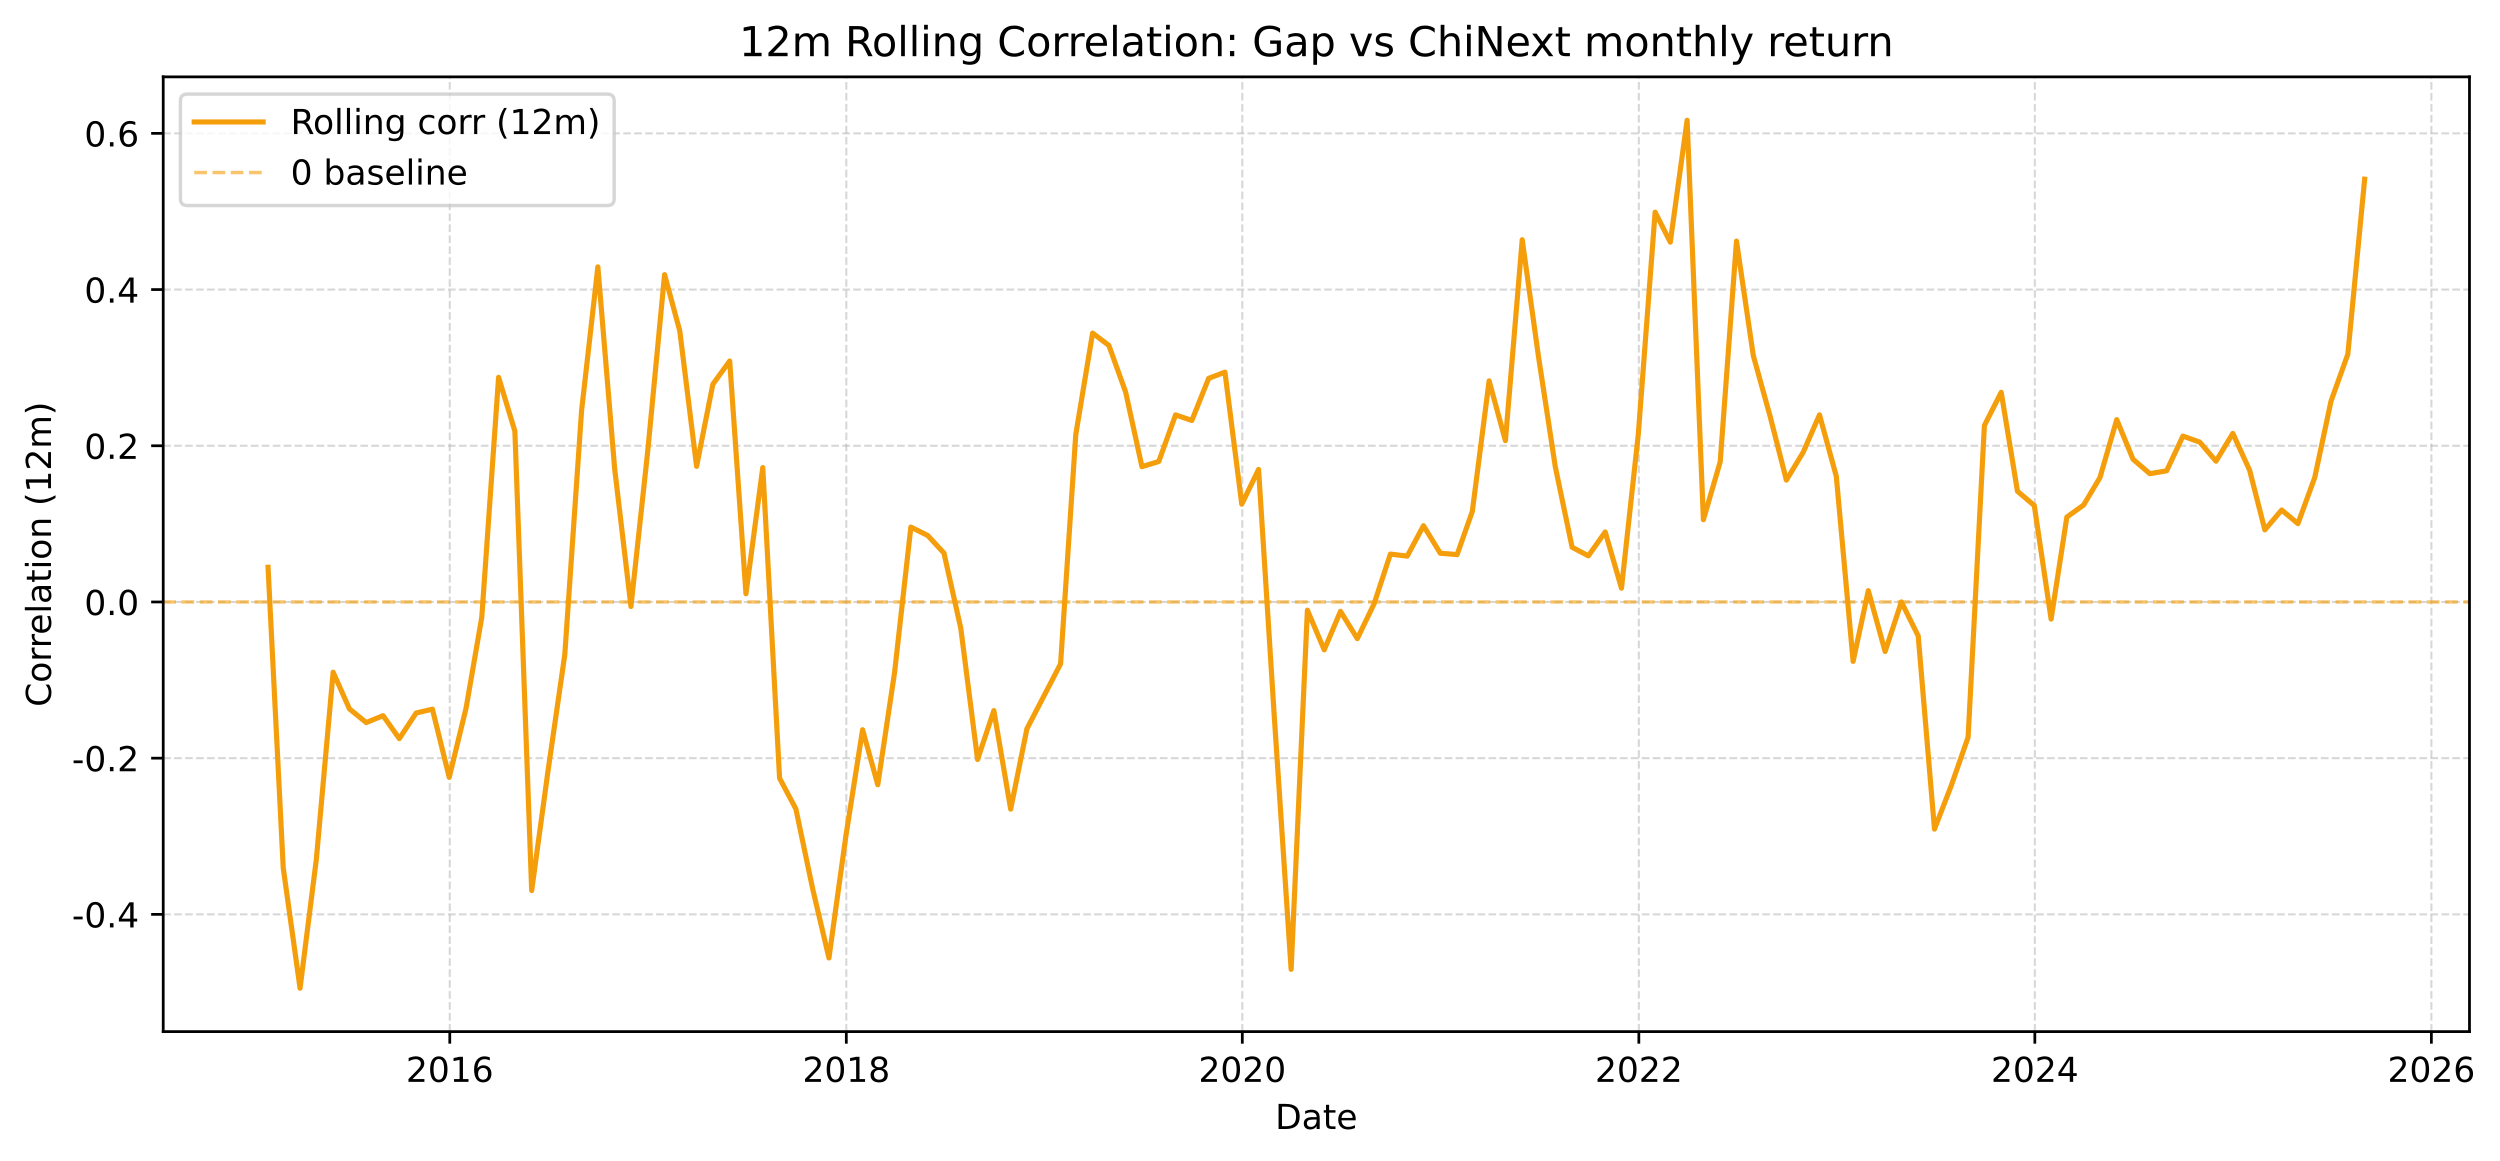
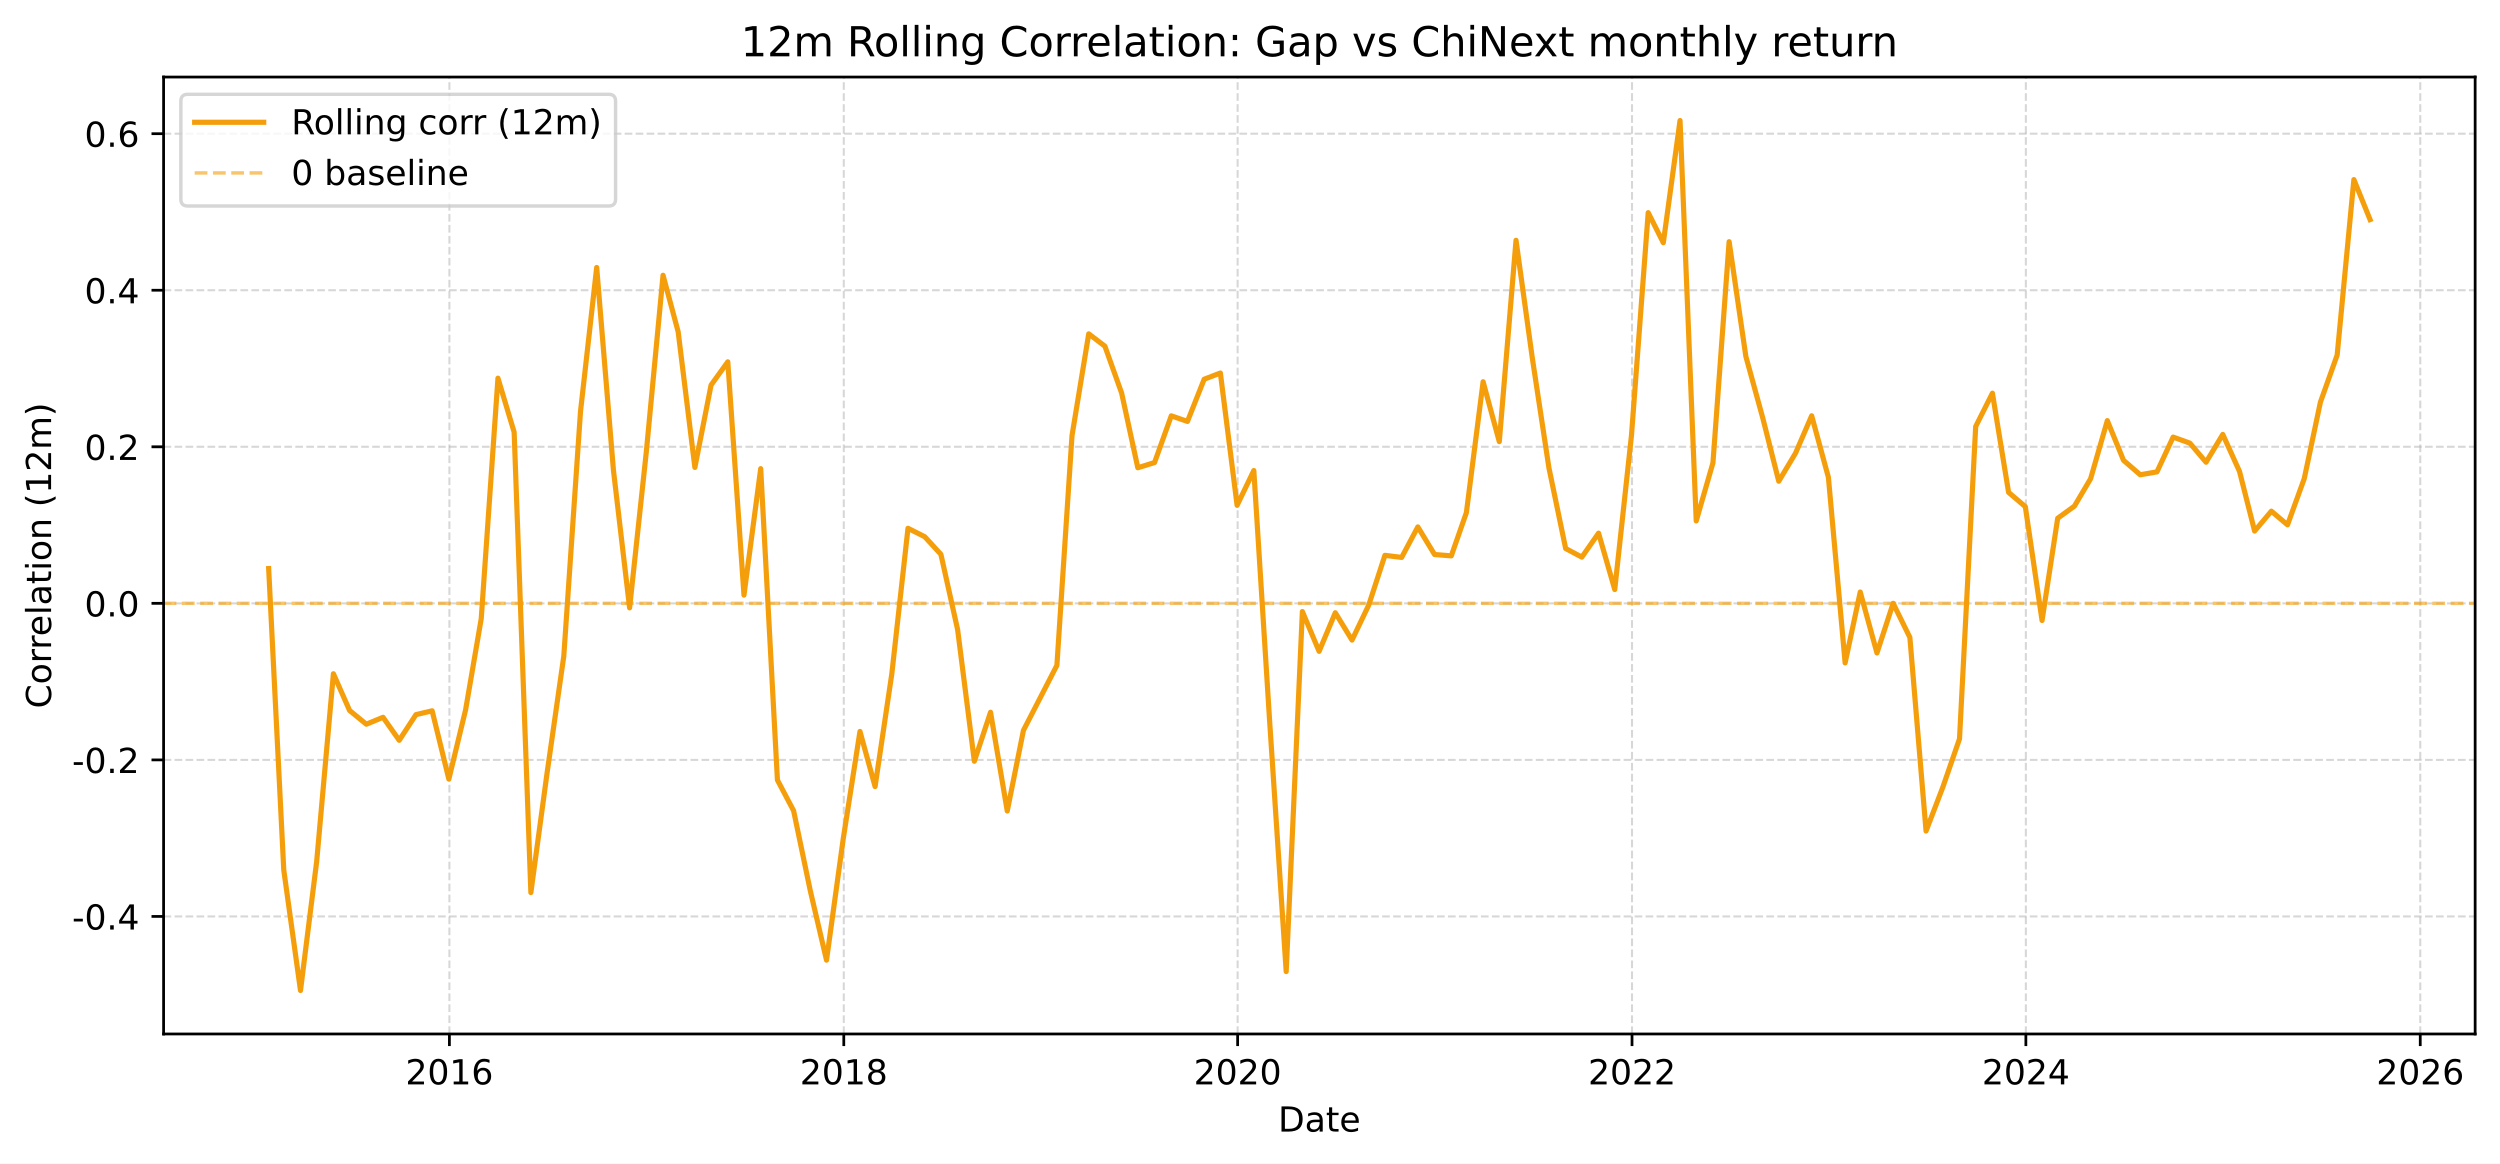
- <svg xmlns="http://www.w3.org/2000/svg" xmlns:xlink="http://www.w3.org/1999/xlink" width="725.85pt" height="337.074pt" viewBox="0 0 725.85 337.074" version="1.1">
+ <svg xmlns="http://www.w3.org/2000/svg" xmlns:xlink="http://www.w3.org/1999/xlink" width="724.189pt" height="337.074pt" viewBox="0 0 724.189 337.074" version="1.1">
  <defs>
    <style type="text/css">*{stroke-linejoin: round; stroke-linecap: butt}</style>
  </defs>
  <g id="figure_1">
    <g id="patch_1">
-       <path d="M 0 337.074  L 725.85 337.074  L 725.85 0  L 0 0  z " style="fill: #ffffff" />
+       <path d="M 0 337.074  L 724.189 337.074  L 724.189 0  L 0 0  z " style="fill: #ffffff" />
    </g>
    <g id="axes_1">
      <g id="patch_2">
        <path d="M 47.389 299.518  L 716.989 299.518  L 716.989 22.318  L 47.389 22.318  z " style="fill: #ffffff" />
      </g>
      <g id="matplotlib.axis_1">
        <g id="xtick_1">
          <g id="line2d_1">
-             <path d="M 130.587 299.518  L 130.587 22.318  " clip-path="url(#p961eb30608)" style="fill: none; stroke-dasharray: 2.22,0.96; stroke-dashoffset: 0; stroke: #b0b0b0; stroke-opacity: 0.5; stroke-width: 0.6" />
+             <path d="M 130.181 299.518  L 130.181 22.318  " clip-path="url(#p5611e7c285)" style="fill: none; stroke-dasharray: 2.22,0.96; stroke-dashoffset: 0; stroke: #b0b0b0; stroke-opacity: 0.5; stroke-width: 0.6" />
          </g>
          <g id="line2d_2">
            <defs>
-               <path id="mea1a202dfa" d="M 0 0  L 0 3.5  " style="stroke: #000000; stroke-width: 0.8" />
-             </defs>
-             <g>
-               <use xlink:href="#mea1a202dfa" x="130.587" y="299.518" style="stroke: #000000; stroke-width: 0.8" />
+               <path id="md8a7338eea" d="M 0 0  L 0 3.5  " style="stroke: #000000; stroke-width: 0.8" />
+             </defs>
+             <g>
+               <use xlink:href="#md8a7338eea" x="130.181" y="299.518" style="stroke: #000000; stroke-width: 0.8" />
            </g>
          </g>
          <g id="text_1">
-             <g transform="translate(117.862 314.1166) scale(0.1 -0.1)">
+             <g transform="translate(117.4557 314.1166) scale(0.1 -0.1)">
              <defs>
                <path id="DejaVuSans-32" d="M 1228 531  L 3431 531  L 3431 0  L 469 0  L 469 531  Q 828 903 1448 1529  Q 2069 2156 2228 2338  Q 2531 2678 2651 2914  Q 2772 3150 2772 3378  Q 2772 3750 2511 3984  Q 2250 4219 1831 4219  Q 1534 4219 1204 4116  Q 875 4013 500 3803  L 500 4441  Q 881 4594 1212 4672  Q 1544 4750 1819 4750  Q 2544 4750 2975 4387  Q 3406 4025 3406 3419  Q 3406 3131 3298 2873  Q 3191 2616 2906 2266  Q 2828 2175 2409 1742  Q 1991 1309 1228 531  z " transform="scale(0.015625)" />
                <path id="DejaVuSans-30" d="M 2034 4250  Q 1547 4250 1301 3770  Q 1056 3291 1056 2328  Q 1056 1369 1301 889  Q 1547 409 2034 409  Q 2525 409 2770 889  Q 3016 1369 3016 2328  Q 3016 3291 2770 3770  Q 2525 4250 2034 4250  z M 2034 4750  Q 2819 4750 3233 4129  Q 3647 3509 3647 2328  Q 3647 1150 3233 529  Q 2819 -91 2034 -91  Q 1250 -91 836 529  Q 422 1150 422 2328  Q 422 3509 836 4129  Q 1250 4750 2034 4750  z " transform="scale(0.015625)" />
                <path id="DejaVuSans-31" d="M 794 531  L 1825 531  L 1825 4091  L 703 3866  L 703 4441  L 1819 4666  L 2450 4666  L 2450 531  L 3481 531  L 3481 0  L 794 0  L 794 531  z " transform="scale(0.015625)" />
                <path id="DejaVuSans-36" d="M 2113 2584  Q 1688 2584 1439 2293  Q 1191 2003 1191 1497  Q 1191 994 1439 701  Q 1688 409 2113 409  Q 2538 409 2786 701  Q 3034 994 3034 1497  Q 3034 2003 2786 2293  Q 2538 2584 2113 2584  z M 3366 4563  L 3366 3988  Q 3128 4100 2886 4159  Q 2644 4219 2406 4219  Q 1781 4219 1451 3797  Q 1122 3375 1075 2522  Q 1259 2794 1537 2939  Q 1816 3084 2150 3084  Q 2853 3084 3261 2657  Q 3669 2231 3669 1497  Q 3669 778 3244 343  Q 2819 -91 2113 -91  Q 1303 -91 875 529  Q 447 1150 447 2328  Q 447 3434 972 4092  Q 1497 4750 2381 4750  Q 2619 4750 2861 4703  Q 3103 4656 3366 4563  z " transform="scale(0.015625)" />
              </defs>
              <use xlink:href="#DejaVuSans-32" />
              <use xlink:href="#DejaVuSans-30" transform="translate(63.62305 0)" />
              <use xlink:href="#DejaVuSans-31" transform="translate(127.2461 0)" />
              <use xlink:href="#DejaVuSans-36" transform="translate(190.8691 0)" />
            </g>
          </g>
        </g>
        <g id="xtick_2">
          <g id="line2d_3">
-             <path d="M 245.718 299.518  L 245.718 22.318  " clip-path="url(#p961eb30608)" style="fill: none; stroke-dasharray: 2.22,0.96; stroke-dashoffset: 0; stroke: #b0b0b0; stroke-opacity: 0.5; stroke-width: 0.6" />
+             <path d="M 244.424 299.518  L 244.424 22.318  " clip-path="url(#p5611e7c285)" style="fill: none; stroke-dasharray: 2.22,0.96; stroke-dashoffset: 0; stroke: #b0b0b0; stroke-opacity: 0.5; stroke-width: 0.6" />
          </g>
          <g id="line2d_4">
            <g>
-               <use xlink:href="#mea1a202dfa" x="245.718" y="299.518" style="stroke: #000000; stroke-width: 0.8" />
+               <use xlink:href="#md8a7338eea" x="244.424" y="299.518" style="stroke: #000000; stroke-width: 0.8" />
            </g>
          </g>
          <g id="text_2">
-             <g transform="translate(232.9926 314.1166) scale(0.1 -0.1)">
+             <g transform="translate(231.6995 314.1166) scale(0.1 -0.1)">
              <defs>
                <path id="DejaVuSans-38" d="M 2034 2216  Q 1584 2216 1326 1975  Q 1069 1734 1069 1313  Q 1069 891 1326 650  Q 1584 409 2034 409  Q 2484 409 2743 651  Q 3003 894 3003 1313  Q 3003 1734 2745 1975  Q 2488 2216 2034 2216  z M 1403 2484  Q 997 2584 770 2862  Q 544 3141 544 3541  Q 544 4100 942 4425  Q 1341 4750 2034 4750  Q 2731 4750 3128 4425  Q 3525 4100 3525 3541  Q 3525 3141 3298 2862  Q 3072 2584 2669 2484  Q 3125 2378 3379 2068  Q 3634 1759 3634 1313  Q 3634 634 3220 271  Q 2806 -91 2034 -91  Q 1263 -91 848 271  Q 434 634 434 1313  Q 434 1759 690 2068  Q 947 2378 1403 2484  z M 1172 3481  Q 1172 3119 1398 2916  Q 1625 2713 2034 2713  Q 2441 2713 2670 2916  Q 2900 3119 2900 3481  Q 2900 3844 2670 4047  Q 2441 4250 2034 4250  Q 1625 4250 1398 4047  Q 1172 3844 1172 3481  z " transform="scale(0.015625)" />
              </defs>
              <use xlink:href="#DejaVuSans-32" />
              <use xlink:href="#DejaVuSans-30" transform="translate(63.62305 0)" />
              <use xlink:href="#DejaVuSans-31" transform="translate(127.2461 0)" />
              <use xlink:href="#DejaVuSans-38" transform="translate(190.8691 0)" />
            </g>
          </g>
        </g>
        <g id="xtick_3">
          <g id="line2d_5">
-             <path d="M 360.691 299.518  L 360.691 22.318  " clip-path="url(#p961eb30608)" style="fill: none; stroke-dasharray: 2.22,0.96; stroke-dashoffset: 0; stroke: #b0b0b0; stroke-opacity: 0.5; stroke-width: 0.6" />
+             <path d="M 358.512 299.518  L 358.512 22.318  " clip-path="url(#p5611e7c285)" style="fill: none; stroke-dasharray: 2.22,0.96; stroke-dashoffset: 0; stroke: #b0b0b0; stroke-opacity: 0.5; stroke-width: 0.6" />
          </g>
          <g id="line2d_6">
            <g>
-               <use xlink:href="#mea1a202dfa" x="360.691" y="299.518" style="stroke: #000000; stroke-width: 0.8" />
+               <use xlink:href="#md8a7338eea" x="358.512" y="299.518" style="stroke: #000000; stroke-width: 0.8" />
            </g>
          </g>
          <g id="text_3">
-             <g transform="translate(347.9657 314.1166) scale(0.1 -0.1)">
+             <g transform="translate(345.787 314.1166) scale(0.1 -0.1)">
              <use xlink:href="#DejaVuSans-32" />
              <use xlink:href="#DejaVuSans-30" transform="translate(63.62305 0)" />
              <use xlink:href="#DejaVuSans-32" transform="translate(127.2461 0)" />
              <use xlink:href="#DejaVuSans-30" transform="translate(190.8691 0)" />
            </g>
          </g>
        </g>
        <g id="xtick_4">
          <g id="line2d_7">
-             <path d="M 475.821 299.518  L 475.821 22.318  " clip-path="url(#p961eb30608)" style="fill: none; stroke-dasharray: 2.22,0.96; stroke-dashoffset: 0; stroke: #b0b0b0; stroke-opacity: 0.5; stroke-width: 0.6" />
+             <path d="M 472.756 299.518  L 472.756 22.318  " clip-path="url(#p5611e7c285)" style="fill: none; stroke-dasharray: 2.22,0.96; stroke-dashoffset: 0; stroke: #b0b0b0; stroke-opacity: 0.5; stroke-width: 0.6" />
          </g>
          <g id="line2d_8">
            <g>
-               <use xlink:href="#mea1a202dfa" x="475.821" y="299.518" style="stroke: #000000; stroke-width: 0.8" />
+               <use xlink:href="#md8a7338eea" x="472.756" y="299.518" style="stroke: #000000; stroke-width: 0.8" />
            </g>
          </g>
          <g id="text_4">
-             <g transform="translate(463.0962 314.1166) scale(0.1 -0.1)">
+             <g transform="translate(460.0308 314.1166) scale(0.1 -0.1)">
              <use xlink:href="#DejaVuSans-32" />
              <use xlink:href="#DejaVuSans-30" transform="translate(63.62305 0)" />
              <use xlink:href="#DejaVuSans-32" transform="translate(127.2461 0)" />
              <use xlink:href="#DejaVuSans-32" transform="translate(190.8691 0)" />
            </g>
          </g>
        </g>
        <g id="xtick_5">
          <g id="line2d_9">
-             <path d="M 590.794 299.518  L 590.794 22.318  " clip-path="url(#p961eb30608)" style="fill: none; stroke-dasharray: 2.22,0.96; stroke-dashoffset: 0; stroke: #b0b0b0; stroke-opacity: 0.5; stroke-width: 0.6" />
+             <path d="M 586.843 299.518  L 586.843 22.318  " clip-path="url(#p5611e7c285)" style="fill: none; stroke-dasharray: 2.22,0.96; stroke-dashoffset: 0; stroke: #b0b0b0; stroke-opacity: 0.5; stroke-width: 0.6" />
          </g>
          <g id="line2d_10">
            <g>
-               <use xlink:href="#mea1a202dfa" x="590.794" y="299.518" style="stroke: #000000; stroke-width: 0.8" />
+               <use xlink:href="#md8a7338eea" x="586.843" y="299.518" style="stroke: #000000; stroke-width: 0.8" />
            </g>
          </g>
          <g id="text_5">
-             <g transform="translate(578.0693 314.1166) scale(0.1 -0.1)">
+             <g transform="translate(574.1183 314.1166) scale(0.1 -0.1)">
              <defs>
                <path id="DejaVuSans-34" d="M 2419 4116  L 825 1625  L 2419 1625  L 2419 4116  z M 2253 4666  L 3047 4666  L 3047 1625  L 3713 1625  L 3713 1100  L 3047 1100  L 3047 0  L 2419 0  L 2419 1100  L 313 1100  L 313 1709  L 2253 4666  z " transform="scale(0.015625)" />
              </defs>
              <use xlink:href="#DejaVuSans-32" />
              <use xlink:href="#DejaVuSans-30" transform="translate(63.62305 0)" />
              <use xlink:href="#DejaVuSans-32" transform="translate(127.2461 0)" />
              <use xlink:href="#DejaVuSans-34" transform="translate(190.8691 0)" />
            </g>
          </g>
        </g>
        <g id="xtick_6">
          <g id="line2d_11">
-             <path d="M 705.925 299.518  L 705.925 22.318  " clip-path="url(#p961eb30608)" style="fill: none; stroke-dasharray: 2.22,0.96; stroke-dashoffset: 0; stroke: #b0b0b0; stroke-opacity: 0.5; stroke-width: 0.6" />
+             <path d="M 701.087 299.518  L 701.087 22.318  " clip-path="url(#p5611e7c285)" style="fill: none; stroke-dasharray: 2.22,0.96; stroke-dashoffset: 0; stroke: #b0b0b0; stroke-opacity: 0.5; stroke-width: 0.6" />
          </g>
          <g id="line2d_12">
            <g>
-               <use xlink:href="#mea1a202dfa" x="705.925" y="299.518" style="stroke: #000000; stroke-width: 0.8" />
+               <use xlink:href="#md8a7338eea" x="701.087" y="299.518" style="stroke: #000000; stroke-width: 0.8" />
            </g>
          </g>
          <g id="text_6">
-             <g transform="translate(693.1999 314.1166) scale(0.1 -0.1)">
+             <g transform="translate(688.3621 314.1166) scale(0.1 -0.1)">
              <use xlink:href="#DejaVuSans-32" />
              <use xlink:href="#DejaVuSans-30" transform="translate(63.62305 0)" />
              <use xlink:href="#DejaVuSans-32" transform="translate(127.2461 0)" />
              <use xlink:href="#DejaVuSans-36" transform="translate(190.8691 0)" />
            </g>
          </g>
        </g>
        <g id="text_7">
          <g transform="translate(370.2383 327.7947) scale(0.1 -0.1)">
            <defs>
              <path id="DejaVuSans-44" d="M 1259 4147  L 1259 519  L 2022 519  Q 2988 519 3436 956  Q 3884 1394 3884 2338  Q 3884 3275 3436 3711  Q 2988 4147 2022 4147  L 1259 4147  z M 628 4666  L 1925 4666  Q 3281 4666 3915 4102  Q 4550 3538 4550 2338  Q 4550 1131 3912 565  Q 3275 0 1925 0  L 628 0  L 628 4666  z " transform="scale(0.015625)" />
              <path id="DejaVuSans-61" d="M 2194 1759  Q 1497 1759 1228 1600  Q 959 1441 959 1056  Q 959 750 1161 570  Q 1363 391 1709 391  Q 2188 391 2477 730  Q 2766 1069 2766 1631  L 2766 1759  L 2194 1759  z M 3341 1997  L 3341 0  L 2766 0  L 2766 531  Q 2569 213 2275 61  Q 1981 -91 1556 -91  Q 1019 -91 701 211  Q 384 513 384 1019  Q 384 1609 779 1909  Q 1175 2209 1959 2209  L 2766 2209  L 2766 2266  Q 2766 2663 2505 2880  Q 2244 3097 1772 3097  Q 1472 3097 1187 3025  Q 903 2953 641 2809  L 641 3341  Q 956 3463 1253 3523  Q 1550 3584 1831 3584  Q 2591 3584 2966 3190  Q 3341 2797 3341 1997  z " transform="scale(0.015625)" />
              <path id="DejaVuSans-74" d="M 1172 4494  L 1172 3500  L 2356 3500  L 2356 3053  L 1172 3053  L 1172 1153  Q 1172 725 1289 603  Q 1406 481 1766 481  L 2356 481  L 2356 0  L 1766 0  Q 1100 0 847 248  Q 594 497 594 1153  L 594 3053  L 172 3053  L 172 3500  L 594 3500  L 594 4494  L 1172 4494  z " transform="scale(0.015625)" />
              <path id="DejaVuSans-65" d="M 3597 1894  L 3597 1613  L 953 1613  Q 991 1019 1311 708  Q 1631 397 2203 397  Q 2534 397 2845 478  Q 3156 559 3463 722  L 3463 178  Q 3153 47 2828 -22  Q 2503 -91 2169 -91  Q 1331 -91 842 396  Q 353 884 353 1716  Q 353 2575 817 3079  Q 1281 3584 2069 3584  Q 2775 3584 3186 3129  Q 3597 2675 3597 1894  z M 3022 2063  Q 3016 2534 2758 2815  Q 2500 3097 2075 3097  Q 1594 3097 1305 2825  Q 1016 2553 972 2059  L 3022 2063  z " transform="scale(0.015625)" />
            </defs>
            <use xlink:href="#DejaVuSans-44" />
            <use xlink:href="#DejaVuSans-61" transform="translate(77.00195 0)" />
            <use xlink:href="#DejaVuSans-74" transform="translate(138.2812 0)" />
            <use xlink:href="#DejaVuSans-65" transform="translate(177.4902 0)" />
          </g>
        </g>
      </g>
      <g id="matplotlib.axis_2">
        <g id="ytick_1">
          <g id="line2d_13">
-             <path d="M 47.389 265.472  L 716.989 265.472  " clip-path="url(#p961eb30608)" style="fill: none; stroke-dasharray: 2.22,0.96; stroke-dashoffset: 0; stroke: #b0b0b0; stroke-opacity: 0.5; stroke-width: 0.6" />
+             <path d="M 47.389 265.472  L 716.989 265.472  " clip-path="url(#p5611e7c285)" style="fill: none; stroke-dasharray: 2.22,0.96; stroke-dashoffset: 0; stroke: #b0b0b0; stroke-opacity: 0.5; stroke-width: 0.6" />
          </g>
          <g id="line2d_14">
            <defs>
-               <path id="m89db885948" d="M 0 0  L -3.5 0  " style="stroke: #000000; stroke-width: 0.8" />
-             </defs>
-             <g>
-               <use xlink:href="#m89db885948" x="47.389" y="265.472" style="stroke: #000000; stroke-width: 0.8" />
+               <path id="me598dbd032" d="M 0 0  L -3.5 0  " style="stroke: #000000; stroke-width: 0.8" />
+             </defs>
+             <g>
+               <use xlink:href="#me598dbd032" x="47.389" y="265.472" style="stroke: #000000; stroke-width: 0.8" />
            </g>
          </g>
          <g id="text_8">
            <g transform="translate(20.87813 269.2711) scale(0.1 -0.1)">
              <defs>
                <path id="DejaVuSans-2d" d="M 313 2009  L 1997 2009  L 1997 1497  L 313 1497  L 313 2009  z " transform="scale(0.015625)" />
                <path id="DejaVuSans-2e" d="M 684 794  L 1344 794  L 1344 0  L 684 0  L 684 794  z " transform="scale(0.015625)" />
              </defs>
              <use xlink:href="#DejaVuSans-2d" />
              <use xlink:href="#DejaVuSans-30" transform="translate(36.08398 0)" />
              <use xlink:href="#DejaVuSans-2e" transform="translate(99.70703 0)" />
              <use xlink:href="#DejaVuSans-34" transform="translate(131.4941 0)" />
            </g>
          </g>
        </g>
        <g id="ytick_2">
          <g id="line2d_15">
-             <path d="M 47.389 220.123  L 716.989 220.123  " clip-path="url(#p961eb30608)" style="fill: none; stroke-dasharray: 2.22,0.96; stroke-dashoffset: 0; stroke: #b0b0b0; stroke-opacity: 0.5; stroke-width: 0.6" />
+             <path d="M 47.389 220.123  L 716.989 220.123  " clip-path="url(#p5611e7c285)" style="fill: none; stroke-dasharray: 2.22,0.96; stroke-dashoffset: 0; stroke: #b0b0b0; stroke-opacity: 0.5; stroke-width: 0.6" />
          </g>
          <g id="line2d_16">
            <g>
-               <use xlink:href="#m89db885948" x="47.389" y="220.123" style="stroke: #000000; stroke-width: 0.8" />
+               <use xlink:href="#me598dbd032" x="47.389" y="220.123" style="stroke: #000000; stroke-width: 0.8" />
            </g>
          </g>
          <g id="text_9">
            <g transform="translate(20.87813 223.922) scale(0.1 -0.1)">
              <use xlink:href="#DejaVuSans-2d" />
              <use xlink:href="#DejaVuSans-30" transform="translate(36.08398 0)" />
              <use xlink:href="#DejaVuSans-2e" transform="translate(99.70703 0)" />
              <use xlink:href="#DejaVuSans-32" transform="translate(131.4941 0)" />
            </g>
          </g>
        </g>
        <g id="ytick_3">
          <g id="line2d_17">
-             <path d="M 47.389 174.774  L 716.989 174.774  " clip-path="url(#p961eb30608)" style="fill: none; stroke-dasharray: 2.22,0.96; stroke-dashoffset: 0; stroke: #b0b0b0; stroke-opacity: 0.5; stroke-width: 0.6" />
+             <path d="M 47.389 174.774  L 716.989 174.774  " clip-path="url(#p5611e7c285)" style="fill: none; stroke-dasharray: 2.22,0.96; stroke-dashoffset: 0; stroke: #b0b0b0; stroke-opacity: 0.5; stroke-width: 0.6" />
          </g>
          <g id="line2d_18">
            <g>
-               <use xlink:href="#m89db885948" x="47.389" y="174.774" style="stroke: #000000; stroke-width: 0.8" />
+               <use xlink:href="#me598dbd032" x="47.389" y="174.774" style="stroke: #000000; stroke-width: 0.8" />
            </g>
          </g>
          <g id="text_10">
            <g transform="translate(24.48594 178.573) scale(0.1 -0.1)">
              <use xlink:href="#DejaVuSans-30" />
              <use xlink:href="#DejaVuSans-2e" transform="translate(63.62305 0)" />
              <use xlink:href="#DejaVuSans-30" transform="translate(95.41016 0)" />
            </g>
          </g>
        </g>
        <g id="ytick_4">
          <g id="line2d_19">
-             <path d="M 47.389 129.425  L 716.989 129.425  " clip-path="url(#p961eb30608)" style="fill: none; stroke-dasharray: 2.22,0.96; stroke-dashoffset: 0; stroke: #b0b0b0; stroke-opacity: 0.5; stroke-width: 0.6" />
+             <path d="M 47.389 129.425  L 716.989 129.425  " clip-path="url(#p5611e7c285)" style="fill: none; stroke-dasharray: 2.22,0.96; stroke-dashoffset: 0; stroke: #b0b0b0; stroke-opacity: 0.5; stroke-width: 0.6" />
          </g>
          <g id="line2d_20">
            <g>
-               <use xlink:href="#m89db885948" x="47.389" y="129.425" style="stroke: #000000; stroke-width: 0.8" />
+               <use xlink:href="#me598dbd032" x="47.389" y="129.425" style="stroke: #000000; stroke-width: 0.8" />
            </g>
          </g>
          <g id="text_11">
            <g transform="translate(24.48594 133.224) scale(0.1 -0.1)">
              <use xlink:href="#DejaVuSans-30" />
              <use xlink:href="#DejaVuSans-2e" transform="translate(63.62305 0)" />
              <use xlink:href="#DejaVuSans-32" transform="translate(95.41016 0)" />
            </g>
          </g>
        </g>
        <g id="ytick_5">
          <g id="line2d_21">
-             <path d="M 47.389 84.076  L 716.989 84.076  " clip-path="url(#p961eb30608)" style="fill: none; stroke-dasharray: 2.22,0.96; stroke-dashoffset: 0; stroke: #b0b0b0; stroke-opacity: 0.5; stroke-width: 0.6" />
+             <path d="M 47.389 84.076  L 716.989 84.076  " clip-path="url(#p5611e7c285)" style="fill: none; stroke-dasharray: 2.22,0.96; stroke-dashoffset: 0; stroke: #b0b0b0; stroke-opacity: 0.5; stroke-width: 0.6" />
          </g>
          <g id="line2d_22">
            <g>
-               <use xlink:href="#m89db885948" x="47.389" y="84.076" style="stroke: #000000; stroke-width: 0.8" />
+               <use xlink:href="#me598dbd032" x="47.389" y="84.076" style="stroke: #000000; stroke-width: 0.8" />
            </g>
          </g>
          <g id="text_12">
            <g transform="translate(24.48594 87.87496) scale(0.1 -0.1)">
              <use xlink:href="#DejaVuSans-30" />
              <use xlink:href="#DejaVuSans-2e" transform="translate(63.62305 0)" />
              <use xlink:href="#DejaVuSans-34" transform="translate(95.41016 0)" />
            </g>
          </g>
        </g>
        <g id="ytick_6">
          <g id="line2d_23">
-             <path d="M 47.389 38.727  L 716.989 38.727  " clip-path="url(#p961eb30608)" style="fill: none; stroke-dasharray: 2.22,0.96; stroke-dashoffset: 0; stroke: #b0b0b0; stroke-opacity: 0.5; stroke-width: 0.6" />
+             <path d="M 47.389 38.727  L 716.989 38.727  " clip-path="url(#p5611e7c285)" style="fill: none; stroke-dasharray: 2.22,0.96; stroke-dashoffset: 0; stroke: #b0b0b0; stroke-opacity: 0.5; stroke-width: 0.6" />
          </g>
          <g id="line2d_24">
            <g>
-               <use xlink:href="#m89db885948" x="47.389" y="38.727" style="stroke: #000000; stroke-width: 0.8" />
+               <use xlink:href="#me598dbd032" x="47.389" y="38.727" style="stroke: #000000; stroke-width: 0.8" />
            </g>
          </g>
          <g id="text_13">
            <g transform="translate(24.48594 42.52593) scale(0.1 -0.1)">
              <use xlink:href="#DejaVuSans-30" />
              <use xlink:href="#DejaVuSans-2e" transform="translate(63.62305 0)" />
              <use xlink:href="#DejaVuSans-36" transform="translate(95.41016 0)" />
            </g>
          </g>
        </g>
        <g id="text_14">
          <g transform="translate(14.79844 205.2103) rotate(-90) scale(0.1 -0.1)">
            <defs>
              <path id="DejaVuSans-43" d="M 4122 4306  L 4122 3641  Q 3803 3938 3442 4084  Q 3081 4231 2675 4231  Q 1875 4231 1450 3742  Q 1025 3253 1025 2328  Q 1025 1406 1450 917  Q 1875 428 2675 428  Q 3081 428 3442 575  Q 3803 722 4122 1019  L 4122 359  Q 3791 134 3420 21  Q 3050 -91 2638 -91  Q 1578 -91 968 557  Q 359 1206 359 2328  Q 359 3453 968 4101  Q 1578 4750 2638 4750  Q 3056 4750 3426 4639  Q 3797 4528 4122 4306  z " transform="scale(0.015625)" />
              <path id="DejaVuSans-6f" d="M 1959 3097  Q 1497 3097 1228 2736  Q 959 2375 959 1747  Q 959 1119 1226 758  Q 1494 397 1959 397  Q 2419 397 2687 759  Q 2956 1122 2956 1747  Q 2956 2369 2687 2733  Q 2419 3097 1959 3097  z M 1959 3584  Q 2709 3584 3137 3096  Q 3566 2609 3566 1747  Q 3566 888 3137 398  Q 2709 -91 1959 -91  Q 1206 -91 779 398  Q 353 888 353 1747  Q 353 2609 779 3096  Q 1206 3584 1959 3584  z " transform="scale(0.015625)" />
              <path id="DejaVuSans-72" d="M 2631 2963  Q 2534 3019 2420 3045  Q 2306 3072 2169 3072  Q 1681 3072 1420 2755  Q 1159 2438 1159 1844  L 1159 0  L 581 0  L 581 3500  L 1159 3500  L 1159 2956  Q 1341 3275 1631 3429  Q 1922 3584 2338 3584  Q 2397 3584 2469 3576  Q 2541 3569 2628 3553  L 2631 2963  z " transform="scale(0.015625)" />
              <path id="DejaVuSans-6c" d="M 603 4863  L 1178 4863  L 1178 0  L 603 0  L 603 4863  z " transform="scale(0.015625)" />
              <path id="DejaVuSans-69" d="M 603 3500  L 1178 3500  L 1178 0  L 603 0  L 603 3500  z M 603 4863  L 1178 4863  L 1178 4134  L 603 4134  L 603 4863  z " transform="scale(0.015625)" />
              <path id="DejaVuSans-6e" d="M 3513 2113  L 3513 0  L 2938 0  L 2938 2094  Q 2938 2591 2744 2837  Q 2550 3084 2163 3084  Q 1697 3084 1428 2787  Q 1159 2491 1159 1978  L 1159 0  L 581 0  L 581 3500  L 1159 3500  L 1159 2956  Q 1366 3272 1645 3428  Q 1925 3584 2291 3584  Q 2894 3584 3203 3211  Q 3513 2838 3513 2113  z " transform="scale(0.015625)" />
              <path id="DejaVuSans-20" transform="scale(0.015625)" />
              <path id="DejaVuSans-28" d="M 1984 4856  Q 1566 4138 1362 3434  Q 1159 2731 1159 2009  Q 1159 1288 1364 580  Q 1569 -128 1984 -844  L 1484 -844  Q 1016 -109 783 600  Q 550 1309 550 2009  Q 550 2706 781 3412  Q 1013 4119 1484 4856  L 1984 4856  z " transform="scale(0.015625)" />
              <path id="DejaVuSans-6d" d="M 3328 2828  Q 3544 3216 3844 3400  Q 4144 3584 4550 3584  Q 5097 3584 5394 3201  Q 5691 2819 5691 2113  L 5691 0  L 5113 0  L 5113 2094  Q 5113 2597 4934 2840  Q 4756 3084 4391 3084  Q 3944 3084 3684 2787  Q 3425 2491 3425 1978  L 3425 0  L 2847 0  L 2847 2094  Q 2847 2600 2669 2842  Q 2491 3084 2119 3084  Q 1678 3084 1418 2786  Q 1159 2488 1159 1978  L 1159 0  L 581 0  L 581 3500  L 1159 3500  L 1159 2956  Q 1356 3278 1631 3431  Q 1906 3584 2284 3584  Q 2666 3584 2933 3390  Q 3200 3197 3328 2828  z " transform="scale(0.015625)" />
              <path id="DejaVuSans-29" d="M 513 4856  L 1013 4856  Q 1481 4119 1714 3412  Q 1947 2706 1947 2009  Q 1947 1309 1714 600  Q 1481 -109 1013 -844  L 513 -844  Q 928 -128 1133 580  Q 1338 1288 1338 2009  Q 1338 2731 1133 3434  Q 928 4138 513 4856  z " transform="scale(0.015625)" />
            </defs>
            <use xlink:href="#DejaVuSans-43" />
            <use xlink:href="#DejaVuSans-6f" transform="translate(69.82422 0)" />
            <use xlink:href="#DejaVuSans-72" transform="translate(131.0059 0)" />
            <use xlink:href="#DejaVuSans-72" transform="translate(170.3691 0)" />
            <use xlink:href="#DejaVuSans-65" transform="translate(209.2324 0)" />
            <use xlink:href="#DejaVuSans-6c" transform="translate(270.7559 0)" />
            <use xlink:href="#DejaVuSans-61" transform="translate(298.5391 0)" />
            <use xlink:href="#DejaVuSans-74" transform="translate(359.8184 0)" />
            <use xlink:href="#DejaVuSans-69" transform="translate(399.0273 0)" />
            <use xlink:href="#DejaVuSans-6f" transform="translate(426.8105 0)" />
            <use xlink:href="#DejaVuSans-6e" transform="translate(487.9922 0)" />
            <use xlink:href="#DejaVuSans-20" transform="translate(551.3711 0)" />
            <use xlink:href="#DejaVuSans-28" transform="translate(583.1582 0)" />
            <use xlink:href="#DejaVuSans-31" transform="translate(622.1719 0)" />
            <use xlink:href="#DejaVuSans-32" transform="translate(685.7949 0)" />
            <use xlink:href="#DejaVuSans-6d" transform="translate(749.418 0)" />
            <use xlink:href="#DejaVuSans-29" transform="translate(846.8301 0)" />
          </g>
        </g>
      </g>
      <g id="line2d_25">
-         <path d="M 77.825 164.703  L 82.235 252.015  L 87.118 286.918  L 91.843 249.538  L 96.725 195.171  L 101.45 205.81  L 106.332 209.786  L 111.215 207.79  L 115.94 214.447  L 120.822 207.015  L 125.547 205.905  L 130.43 225.686  L 135.312 205.646  L 139.879 179.226  L 144.762 109.556  L 149.487 125.184  L 154.369 258.553  L 159.094 223.958  L 163.976 190.108  L 168.859 119.2  L 173.584 77.492  L 178.466 136.143  L 183.191 176.081  L 188.074 130.884  L 192.956 79.744  L 197.366 96.095  L 202.248 135.395  L 206.973 111.553  L 211.856 104.815  L 216.581 172.385  L 221.463 135.76  L 226.345 225.958  L 231.07 234.851  L 235.953 258.076  L 240.678 278.133  L 245.56 242.95  L 250.443 211.879  L 254.852 227.843  L 259.735 195.208  L 264.46 153.035  L 269.342 155.473  L 274.067 160.575  L 278.95 182.372  L 283.832 220.51  L 288.557 206.319  L 293.439 234.921  L 298.164 211.567  L 307.929 192.739  L 312.339 126.206  L 317.221 96.712  L 321.946 100.29  L 326.829 113.861  L 331.554 135.493  L 336.436 133.992  L 341.318 120.458  L 346.043 122.077  L 350.926 109.853  L 355.651 108.057  L 360.533 146.374  L 365.416 136.306  L 369.983 208.139  L 374.865 281.434  L 379.59 177.153  L 384.473 188.674  L 389.198 177.501  L 394.08 185.417  L 398.963 175.281  L 403.687 160.871  L 408.57 161.468  L 413.295 152.638  L 418.177 160.627  L 423.06 161.02  L 427.47 148.494  L 432.352 110.586  L 437.077 127.931  L 441.959 69.608  L 446.684 103.512  L 451.567 135.537  L 456.449 158.893  L 461.174 161.385  L 466.056 154.448  L 470.781 170.77  L 475.664 126.094  L 480.546 61.608  L 484.956 70.305  L 489.839 34.918  L 494.563 150.888  L 499.446 134.081  L 504.171 70.012  L 509.053 103.242  L 513.936 120.879  L 518.661 139.4  L 523.543 131.298  L 528.268 120.444  L 533.15 138.272  L 538.033 192.02  L 542.443 171.494  L 547.325 189.145  L 552.05 174.773  L 556.932 184.638  L 561.657 240.721  L 566.54 228.067  L 571.422 214.035  L 576.147 123.54  L 581.029 113.899  L 585.754 142.631  L 590.637 146.771  L 595.519 179.735  L 600.087 150.131  L 604.969 146.616  L 609.694 138.671  L 614.576 121.844  L 619.301 133.339  L 624.184 137.528  L 629.066 136.688  L 633.791 126.614  L 638.674 128.366  L 643.398 133.893  L 648.281 125.839  L 653.163 136.556  L 657.573 153.836  L 662.456 148.075  L 667.181 152.031  L 672.063 138.641  L 676.788 116.47  L 681.67 102.851  L 686.553 52.03  L 686.553 52.03  " clip-path="url(#p961eb30608)" style="fill: none; stroke: #f59e0b; stroke-width: 1.5; stroke-linecap: square" />
+         <path d="M 77.825 164.703  L 82.201 252.015  L 87.046 286.918  L 91.735 249.538  L 96.58 195.171  L 101.268 205.81  L 106.113 209.786  L 110.958 207.79  L 115.646 214.447  L 120.491 207.015  L 125.18 205.905  L 130.024 225.686  L 134.869 205.646  L 139.401 179.226  L 144.246 109.556  L 148.935 125.184  L 153.78 258.553  L 158.468 223.958  L 163.313 190.108  L 168.158 119.2  L 172.846 77.492  L 177.691 136.143  L 182.38 176.081  L 187.224 130.884  L 192.069 79.744  L 196.445 96.095  L 201.29 135.395  L 205.979 111.553  L 210.823 104.815  L 215.512 172.385  L 220.357 135.76  L 225.202 225.958  L 229.89 234.851  L 234.735 258.076  L 239.423 278.133  L 244.268 242.95  L 249.113 211.879  L 253.489 227.843  L 258.334 195.208  L 263.022 153.035  L 267.867 155.473  L 272.556 160.575  L 277.4 182.372  L 282.245 220.51  L 286.934 206.319  L 291.779 234.921  L 296.467 211.567  L 306.157 192.739  L 310.533 126.206  L 315.378 96.712  L 320.066 100.29  L 324.911 113.861  L 329.599 135.493  L 334.444 133.992  L 339.289 120.458  L 343.978 122.077  L 348.822 109.853  L 353.511 108.057  L 358.356 146.374  L 363.201 136.306  L 367.733 208.139  L 372.578 281.434  L 377.266 177.153  L 382.111 188.674  L 386.799 177.501  L 391.644 185.417  L 396.489 175.281  L 401.178 160.871  L 406.022 161.468  L 410.711 152.638  L 415.556 160.627  L 420.401 161.02  L 424.777 148.494  L 429.621 110.586  L 434.31 127.931  L 439.155 69.608  L 443.843 103.512  L 448.688 135.537  L 453.533 158.893  L 458.221 161.385  L 463.066 154.448  L 467.755 170.77  L 472.6 126.094  L 477.444 61.608  L 481.82 70.305  L 486.665 34.918  L 491.354 150.888  L 496.198 134.081  L 500.887 70.012  L 505.732 103.242  L 510.577 120.879  L 515.265 139.4  L 520.11 131.298  L 524.798 120.444  L 529.643 138.272  L 534.488 192.02  L 538.864 171.494  L 543.709 189.145  L 548.397 174.773  L 553.242 184.638  L 557.931 240.721  L 562.776 228.067  L 567.62 214.035  L 572.309 123.54  L 577.154 113.899  L 581.842 142.631  L 586.687 146.771  L 591.532 179.735  L 596.064 150.131  L 600.909 146.616  L 605.597 138.671  L 610.442 121.844  L 615.131 133.339  L 619.976 137.528  L 624.82 136.688  L 629.509 126.614  L 634.354 128.366  L 639.042 133.893  L 643.887 125.839  L 648.732 136.556  L 653.108 153.836  L 657.953 148.075  L 662.641 152.031  L 667.486 138.641  L 672.175 116.47  L 677.019 102.851  L 681.864 52.03  L 686.553 63.61  L 686.553 63.61  " clip-path="url(#p5611e7c285)" style="fill: none; stroke: #f59e0b; stroke-width: 1.5; stroke-linecap: square" />
      </g>
      <g id="line2d_26">
-         <path d="M 47.389 174.774  L 716.989 174.774  " clip-path="url(#p961eb30608)" style="fill: none; stroke-dasharray: 3.7,1.6; stroke-dashoffset: 0; stroke: #f59e0b; stroke-opacity: 0.6" />
+         <path d="M 47.389 174.774  L 716.989 174.774  " clip-path="url(#p5611e7c285)" style="fill: none; stroke-dasharray: 3.7,1.6; stroke-dashoffset: 0; stroke: #f59e0b; stroke-opacity: 0.6" />
      </g>
      <g id="patch_3">
        <path d="M 47.389 299.518  L 47.389 22.318  " style="fill: none; stroke: #000000; stroke-width: 0.8; stroke-linejoin: miter; stroke-linecap: square" />
      </g>
      <g id="patch_4">
        <path d="M 716.989 299.518  L 716.989 22.318  " style="fill: none; stroke: #000000; stroke-width: 0.8; stroke-linejoin: miter; stroke-linecap: square" />
      </g>
      <g id="patch_5">
        <path d="M 47.389 299.518  L 716.989 299.518  " style="fill: none; stroke: #000000; stroke-width: 0.8; stroke-linejoin: miter; stroke-linecap: square" />
      </g>
      <g id="patch_6">
        <path d="M 47.389 22.318  L 716.989 22.318  " style="fill: none; stroke: #000000; stroke-width: 0.8; stroke-linejoin: miter; stroke-linecap: square" />
      </g>
      <g id="text_15">
        <g transform="translate(214.5922 16.31812) scale(0.12 -0.12)">
          <defs>
            <path id="DejaVuSans-52" d="M 2841 2188  Q 3044 2119 3236 1894  Q 3428 1669 3622 1275  L 4263 0  L 3584 0  L 2988 1197  Q 2756 1666 2539 1819  Q 2322 1972 1947 1972  L 1259 1972  L 1259 0  L 628 0  L 628 4666  L 2053 4666  Q 2853 4666 3247 4331  Q 3641 3997 3641 3322  Q 3641 2881 3436 2590  Q 3231 2300 2841 2188  z M 1259 4147  L 1259 2491  L 2053 2491  Q 2509 2491 2742 2702  Q 2975 2913 2975 3322  Q 2975 3731 2742 3939  Q 2509 4147 2053 4147  L 1259 4147  z " transform="scale(0.015625)" />
            <path id="DejaVuSans-67" d="M 2906 1791  Q 2906 2416 2648 2759  Q 2391 3103 1925 3103  Q 1463 3103 1205 2759  Q 947 2416 947 1791  Q 947 1169 1205 825  Q 1463 481 1925 481  Q 2391 481 2648 825  Q 2906 1169 2906 1791  z M 3481 434  Q 3481 -459 3084 -895  Q 2688 -1331 1869 -1331  Q 1566 -1331 1297 -1286  Q 1028 -1241 775 -1147  L 775 -588  Q 1028 -725 1275 -790  Q 1522 -856 1778 -856  Q 2344 -856 2625 -561  Q 2906 -266 2906 331  L 2906 616  Q 2728 306 2450 153  Q 2172 0 1784 0  Q 1141 0 747 490  Q 353 981 353 1791  Q 353 2603 747 3093  Q 1141 3584 1784 3584  Q 2172 3584 2450 3431  Q 2728 3278 2906 2969  L 2906 3500  L 3481 3500  L 3481 434  z " transform="scale(0.015625)" />
            <path id="DejaVuSans-3a" d="M 750 794  L 1409 794  L 1409 0  L 750 0  L 750 794  z M 750 3309  L 1409 3309  L 1409 2516  L 750 2516  L 750 3309  z " transform="scale(0.015625)" />
            <path id="DejaVuSans-47" d="M 3809 666  L 3809 1919  L 2778 1919  L 2778 2438  L 4434 2438  L 4434 434  Q 4069 175 3628 42  Q 3188 -91 2688 -91  Q 1594 -91 976 548  Q 359 1188 359 2328  Q 359 3472 976 4111  Q 1594 4750 2688 4750  Q 3144 4750 3555 4637  Q 3966 4525 4313 4306  L 4313 3634  Q 3963 3931 3569 4081  Q 3175 4231 2741 4231  Q 1884 4231 1454 3753  Q 1025 3275 1025 2328  Q 1025 1384 1454 906  Q 1884 428 2741 428  Q 3075 428 3337 486  Q 3600 544 3809 666  z " transform="scale(0.015625)" />
            <path id="DejaVuSans-70" d="M 1159 525  L 1159 -1331  L 581 -1331  L 581 3500  L 1159 3500  L 1159 2969  Q 1341 3281 1617 3432  Q 1894 3584 2278 3584  Q 2916 3584 3314 3078  Q 3713 2572 3713 1747  Q 3713 922 3314 415  Q 2916 -91 2278 -91  Q 1894 -91 1617 61  Q 1341 213 1159 525  z M 3116 1747  Q 3116 2381 2855 2742  Q 2594 3103 2138 3103  Q 1681 3103 1420 2742  Q 1159 2381 1159 1747  Q 1159 1113 1420 752  Q 1681 391 2138 391  Q 2594 391 2855 752  Q 3116 1113 3116 1747  z " transform="scale(0.015625)" />
            <path id="DejaVuSans-76" d="M 191 3500  L 800 3500  L 1894 563  L 2988 3500  L 3597 3500  L 2284 0  L 1503 0  L 191 3500  z " transform="scale(0.015625)" />
            <path id="DejaVuSans-73" d="M 2834 3397  L 2834 2853  Q 2591 2978 2328 3040  Q 2066 3103 1784 3103  Q 1356 3103 1142 2972  Q 928 2841 928 2578  Q 928 2378 1081 2264  Q 1234 2150 1697 2047  L 1894 2003  Q 2506 1872 2764 1633  Q 3022 1394 3022 966  Q 3022 478 2636 193  Q 2250 -91 1575 -91  Q 1294 -91 989 -36  Q 684 19 347 128  L 347 722  Q 666 556 975 473  Q 1284 391 1588 391  Q 1994 391 2212 530  Q 2431 669 2431 922  Q 2431 1156 2273 1281  Q 2116 1406 1581 1522  L 1381 1569  Q 847 1681 609 1914  Q 372 2147 372 2553  Q 372 3047 722 3315  Q 1072 3584 1716 3584  Q 2034 3584 2315 3537  Q 2597 3491 2834 3397  z " transform="scale(0.015625)" />
            <path id="DejaVuSans-68" d="M 3513 2113  L 3513 0  L 2938 0  L 2938 2094  Q 2938 2591 2744 2837  Q 2550 3084 2163 3084  Q 1697 3084 1428 2787  Q 1159 2491 1159 1978  L 1159 0  L 581 0  L 581 4863  L 1159 4863  L 1159 2956  Q 1366 3272 1645 3428  Q 1925 3584 2291 3584  Q 2894 3584 3203 3211  Q 3513 2838 3513 2113  z " transform="scale(0.015625)" />
            <path id="DejaVuSans-4e" d="M 628 4666  L 1478 4666  L 3547 763  L 3547 4666  L 4159 4666  L 4159 0  L 3309 0  L 1241 3903  L 1241 0  L 628 0  L 628 4666  z " transform="scale(0.015625)" />
            <path id="DejaVuSans-78" d="M 3513 3500  L 2247 1797  L 3578 0  L 2900 0  L 1881 1375  L 863 0  L 184 0  L 1544 1831  L 300 3500  L 978 3500  L 1906 2253  L 2834 3500  L 3513 3500  z " transform="scale(0.015625)" />
            <path id="DejaVuSans-79" d="M 2059 -325  Q 1816 -950 1584 -1140  Q 1353 -1331 966 -1331  L 506 -1331  L 506 -850  L 844 -850  Q 1081 -850 1212 -737  Q 1344 -625 1503 -206  L 1606 56  L 191 3500  L 800 3500  L 1894 763  L 2988 3500  L 3597 3500  L 2059 -325  z " transform="scale(0.015625)" />
            <path id="DejaVuSans-75" d="M 544 1381  L 544 3500  L 1119 3500  L 1119 1403  Q 1119 906 1312 657  Q 1506 409 1894 409  Q 2359 409 2629 706  Q 2900 1003 2900 1516  L 2900 3500  L 3475 3500  L 3475 0  L 2900 0  L 2900 538  Q 2691 219 2414 64  Q 2138 -91 1772 -91  Q 1169 -91 856 284  Q 544 659 544 1381  z M 1991 3584  L 1991 3584  z " transform="scale(0.015625)" />
          </defs>
          <use xlink:href="#DejaVuSans-31" />
          <use xlink:href="#DejaVuSans-32" transform="translate(63.62305 0)" />
          <use xlink:href="#DejaVuSans-6d" transform="translate(127.2461 0)" />
          <use xlink:href="#DejaVuSans-20" transform="translate(224.6582 0)" />
          <use xlink:href="#DejaVuSans-52" transform="translate(256.4453 0)" />
          <use xlink:href="#DejaVuSans-6f" transform="translate(321.4277 0)" />
          <use xlink:href="#DejaVuSans-6c" transform="translate(382.6094 0)" />
          <use xlink:href="#DejaVuSans-6c" transform="translate(410.3926 0)" />
          <use xlink:href="#DejaVuSans-69" transform="translate(438.1758 0)" />
          <use xlink:href="#DejaVuSans-6e" transform="translate(465.959 0)" />
          <use xlink:href="#DejaVuSans-67" transform="translate(529.3379 0)" />
          <use xlink:href="#DejaVuSans-20" transform="translate(592.8145 0)" />
          <use xlink:href="#DejaVuSans-43" transform="translate(624.6016 0)" />
          <use xlink:href="#DejaVuSans-6f" transform="translate(694.4258 0)" />
          <use xlink:href="#DejaVuSans-72" transform="translate(755.6074 0)" />
          <use xlink:href="#DejaVuSans-72" transform="translate(794.9707 0)" />
          <use xlink:href="#DejaVuSans-65" transform="translate(833.834 0)" />
          <use xlink:href="#DejaVuSans-6c" transform="translate(895.3574 0)" />
          <use xlink:href="#DejaVuSans-61" transform="translate(923.1406 0)" />
          <use xlink:href="#DejaVuSans-74" transform="translate(984.4199 0)" />
          <use xlink:href="#DejaVuSans-69" transform="translate(1023.629 0)" />
          <use xlink:href="#DejaVuSans-6f" transform="translate(1051.412 0)" />
          <use xlink:href="#DejaVuSans-6e" transform="translate(1112.594 0)" />
          <use xlink:href="#DejaVuSans-3a" transform="translate(1175.973 0)" />
          <use xlink:href="#DejaVuSans-20" transform="translate(1209.664 0)" />
          <use xlink:href="#DejaVuSans-47" transform="translate(1241.451 0)" />
          <use xlink:href="#DejaVuSans-61" transform="translate(1318.941 0)" />
          <use xlink:href="#DejaVuSans-70" transform="translate(1380.221 0)" />
          <use xlink:href="#DejaVuSans-20" transform="translate(1443.697 0)" />
          <use xlink:href="#DejaVuSans-76" transform="translate(1475.484 0)" />
          <use xlink:href="#DejaVuSans-73" transform="translate(1534.664 0)" />
          <use xlink:href="#DejaVuSans-20" transform="translate(1586.764 0)" />
          <use xlink:href="#DejaVuSans-43" transform="translate(1618.551 0)" />
          <use xlink:href="#DejaVuSans-68" transform="translate(1688.375 0)" />
          <use xlink:href="#DejaVuSans-69" transform="translate(1751.754 0)" />
          <use xlink:href="#DejaVuSans-4e" transform="translate(1779.537 0)" />
          <use xlink:href="#DejaVuSans-65" transform="translate(1854.342 0)" />
          <use xlink:href="#DejaVuSans-78" transform="translate(1914.115 0)" />
          <use xlink:href="#DejaVuSans-74" transform="translate(1973.295 0)" />
          <use xlink:href="#DejaVuSans-20" transform="translate(2012.504 0)" />
          <use xlink:href="#DejaVuSans-6d" transform="translate(2044.291 0)" />
          <use xlink:href="#DejaVuSans-6f" transform="translate(2141.703 0)" />
          <use xlink:href="#DejaVuSans-6e" transform="translate(2202.885 0)" />
          <use xlink:href="#DejaVuSans-74" transform="translate(2266.264 0)" />
          <use xlink:href="#DejaVuSans-68" transform="translate(2305.473 0)" />
          <use xlink:href="#DejaVuSans-6c" transform="translate(2368.852 0)" />
          <use xlink:href="#DejaVuSans-79" transform="translate(2396.635 0)" />
          <use xlink:href="#DejaVuSans-20" transform="translate(2455.814 0)" />
          <use xlink:href="#DejaVuSans-72" transform="translate(2487.602 0)" />
          <use xlink:href="#DejaVuSans-65" transform="translate(2526.465 0)" />
          <use xlink:href="#DejaVuSans-74" transform="translate(2587.988 0)" />
          <use xlink:href="#DejaVuSans-75" transform="translate(2627.197 0)" />
          <use xlink:href="#DejaVuSans-72" transform="translate(2690.576 0)" />
          <use xlink:href="#DejaVuSans-6e" transform="translate(2729.939 0)" />
        </g>
      </g>
      <g id="legend_1">
        <g id="patch_7">
          <path d="M 54.389 59.674  L 176.316 59.674  Q 178.316 59.674 178.316 57.674  L 178.316 29.318  Q 178.316 27.318 176.316 27.318  L 54.389 27.318  Q 52.389 27.318 52.389 29.318  L 52.389 57.674  Q 52.389 59.674 54.389 59.674  z " style="fill: #ffffff; opacity: 0.8; stroke: #cccccc; stroke-linejoin: miter" />
        </g>
        <g id="line2d_27">
          <path d="M 56.389 35.417  L 66.389 35.417  L 76.389 35.417  " style="fill: none; stroke: #f59e0b; stroke-width: 1.5; stroke-linecap: square" />
        </g>
        <g id="text_16">
          <g transform="translate(84.38906 38.91656) scale(0.1 -0.1)">
            <defs>
              <path id="DejaVuSans-63" d="M 3122 3366  L 3122 2828  Q 2878 2963 2633 3030  Q 2388 3097 2138 3097  Q 1578 3097 1268 2742  Q 959 2388 959 1747  Q 959 1106 1268 751  Q 1578 397 2138 397  Q 2388 397 2633 464  Q 2878 531 3122 666  L 3122 134  Q 2881 22 2623 -34  Q 2366 -91 2075 -91  Q 1284 -91 818 406  Q 353 903 353 1747  Q 353 2603 823 3093  Q 1294 3584 2113 3584  Q 2378 3584 2631 3529  Q 2884 3475 3122 3366  z " transform="scale(0.015625)" />
            </defs>
            <use xlink:href="#DejaVuSans-52" />
            <use xlink:href="#DejaVuSans-6f" transform="translate(64.98242 0)" />
            <use xlink:href="#DejaVuSans-6c" transform="translate(126.1641 0)" />
            <use xlink:href="#DejaVuSans-6c" transform="translate(153.9473 0)" />
            <use xlink:href="#DejaVuSans-69" transform="translate(181.7305 0)" />
            <use xlink:href="#DejaVuSans-6e" transform="translate(209.5137 0)" />
            <use xlink:href="#DejaVuSans-67" transform="translate(272.8926 0)" />
            <use xlink:href="#DejaVuSans-20" transform="translate(336.3691 0)" />
            <use xlink:href="#DejaVuSans-63" transform="translate(368.1562 0)" />
            <use xlink:href="#DejaVuSans-6f" transform="translate(423.1367 0)" />
            <use xlink:href="#DejaVuSans-72" transform="translate(484.3184 0)" />
            <use xlink:href="#DejaVuSans-72" transform="translate(523.6816 0)" />
            <use xlink:href="#DejaVuSans-20" transform="translate(564.7949 0)" />
            <use xlink:href="#DejaVuSans-28" transform="translate(596.582 0)" />
            <use xlink:href="#DejaVuSans-31" transform="translate(635.5957 0)" />
            <use xlink:href="#DejaVuSans-32" transform="translate(699.2188 0)" />
            <use xlink:href="#DejaVuSans-6d" transform="translate(762.8418 0)" />
            <use xlink:href="#DejaVuSans-29" transform="translate(860.2539 0)" />
          </g>
        </g>
        <g id="line2d_28">
          <path d="M 56.389 50.095  L 66.389 50.095  L 76.389 50.095  " style="fill: none; stroke-dasharray: 3.7,1.6; stroke-dashoffset: 0; stroke: #f59e0b; stroke-opacity: 0.6" />
        </g>
        <g id="text_17">
          <g transform="translate(84.38906 53.59469) scale(0.1 -0.1)">
            <defs>
              <path id="DejaVuSans-62" d="M 3116 1747  Q 3116 2381 2855 2742  Q 2594 3103 2138 3103  Q 1681 3103 1420 2742  Q 1159 2381 1159 1747  Q 1159 1113 1420 752  Q 1681 391 2138 391  Q 2594 391 2855 752  Q 3116 1113 3116 1747  z M 1159 2969  Q 1341 3281 1617 3432  Q 1894 3584 2278 3584  Q 2916 3584 3314 3078  Q 3713 2572 3713 1747  Q 3713 922 3314 415  Q 2916 -91 2278 -91  Q 1894 -91 1617 61  Q 1341 213 1159 525  L 1159 0  L 581 0  L 581 4863  L 1159 4863  L 1159 2969  z " transform="scale(0.015625)" />
            </defs>
            <use xlink:href="#DejaVuSans-30" />
            <use xlink:href="#DejaVuSans-20" transform="translate(63.62305 0)" />
            <use xlink:href="#DejaVuSans-62" transform="translate(95.41016 0)" />
            <use xlink:href="#DejaVuSans-61" transform="translate(158.8867 0)" />
            <use xlink:href="#DejaVuSans-73" transform="translate(220.166 0)" />
            <use xlink:href="#DejaVuSans-65" transform="translate(272.2656 0)" />
            <use xlink:href="#DejaVuSans-6c" transform="translate(333.7891 0)" />
            <use xlink:href="#DejaVuSans-69" transform="translate(361.5723 0)" />
            <use xlink:href="#DejaVuSans-6e" transform="translate(389.3555 0)" />
            <use xlink:href="#DejaVuSans-65" transform="translate(452.7344 0)" />
          </g>
        </g>
      </g>
    </g>
  </g>
  <defs>
-     <clipPath id="p961eb30608">
+     <clipPath id="p5611e7c285">
      <rect x="47.389" y="22.318" width="669.6" height="277.2" />
    </clipPath>
  </defs>
</svg>
